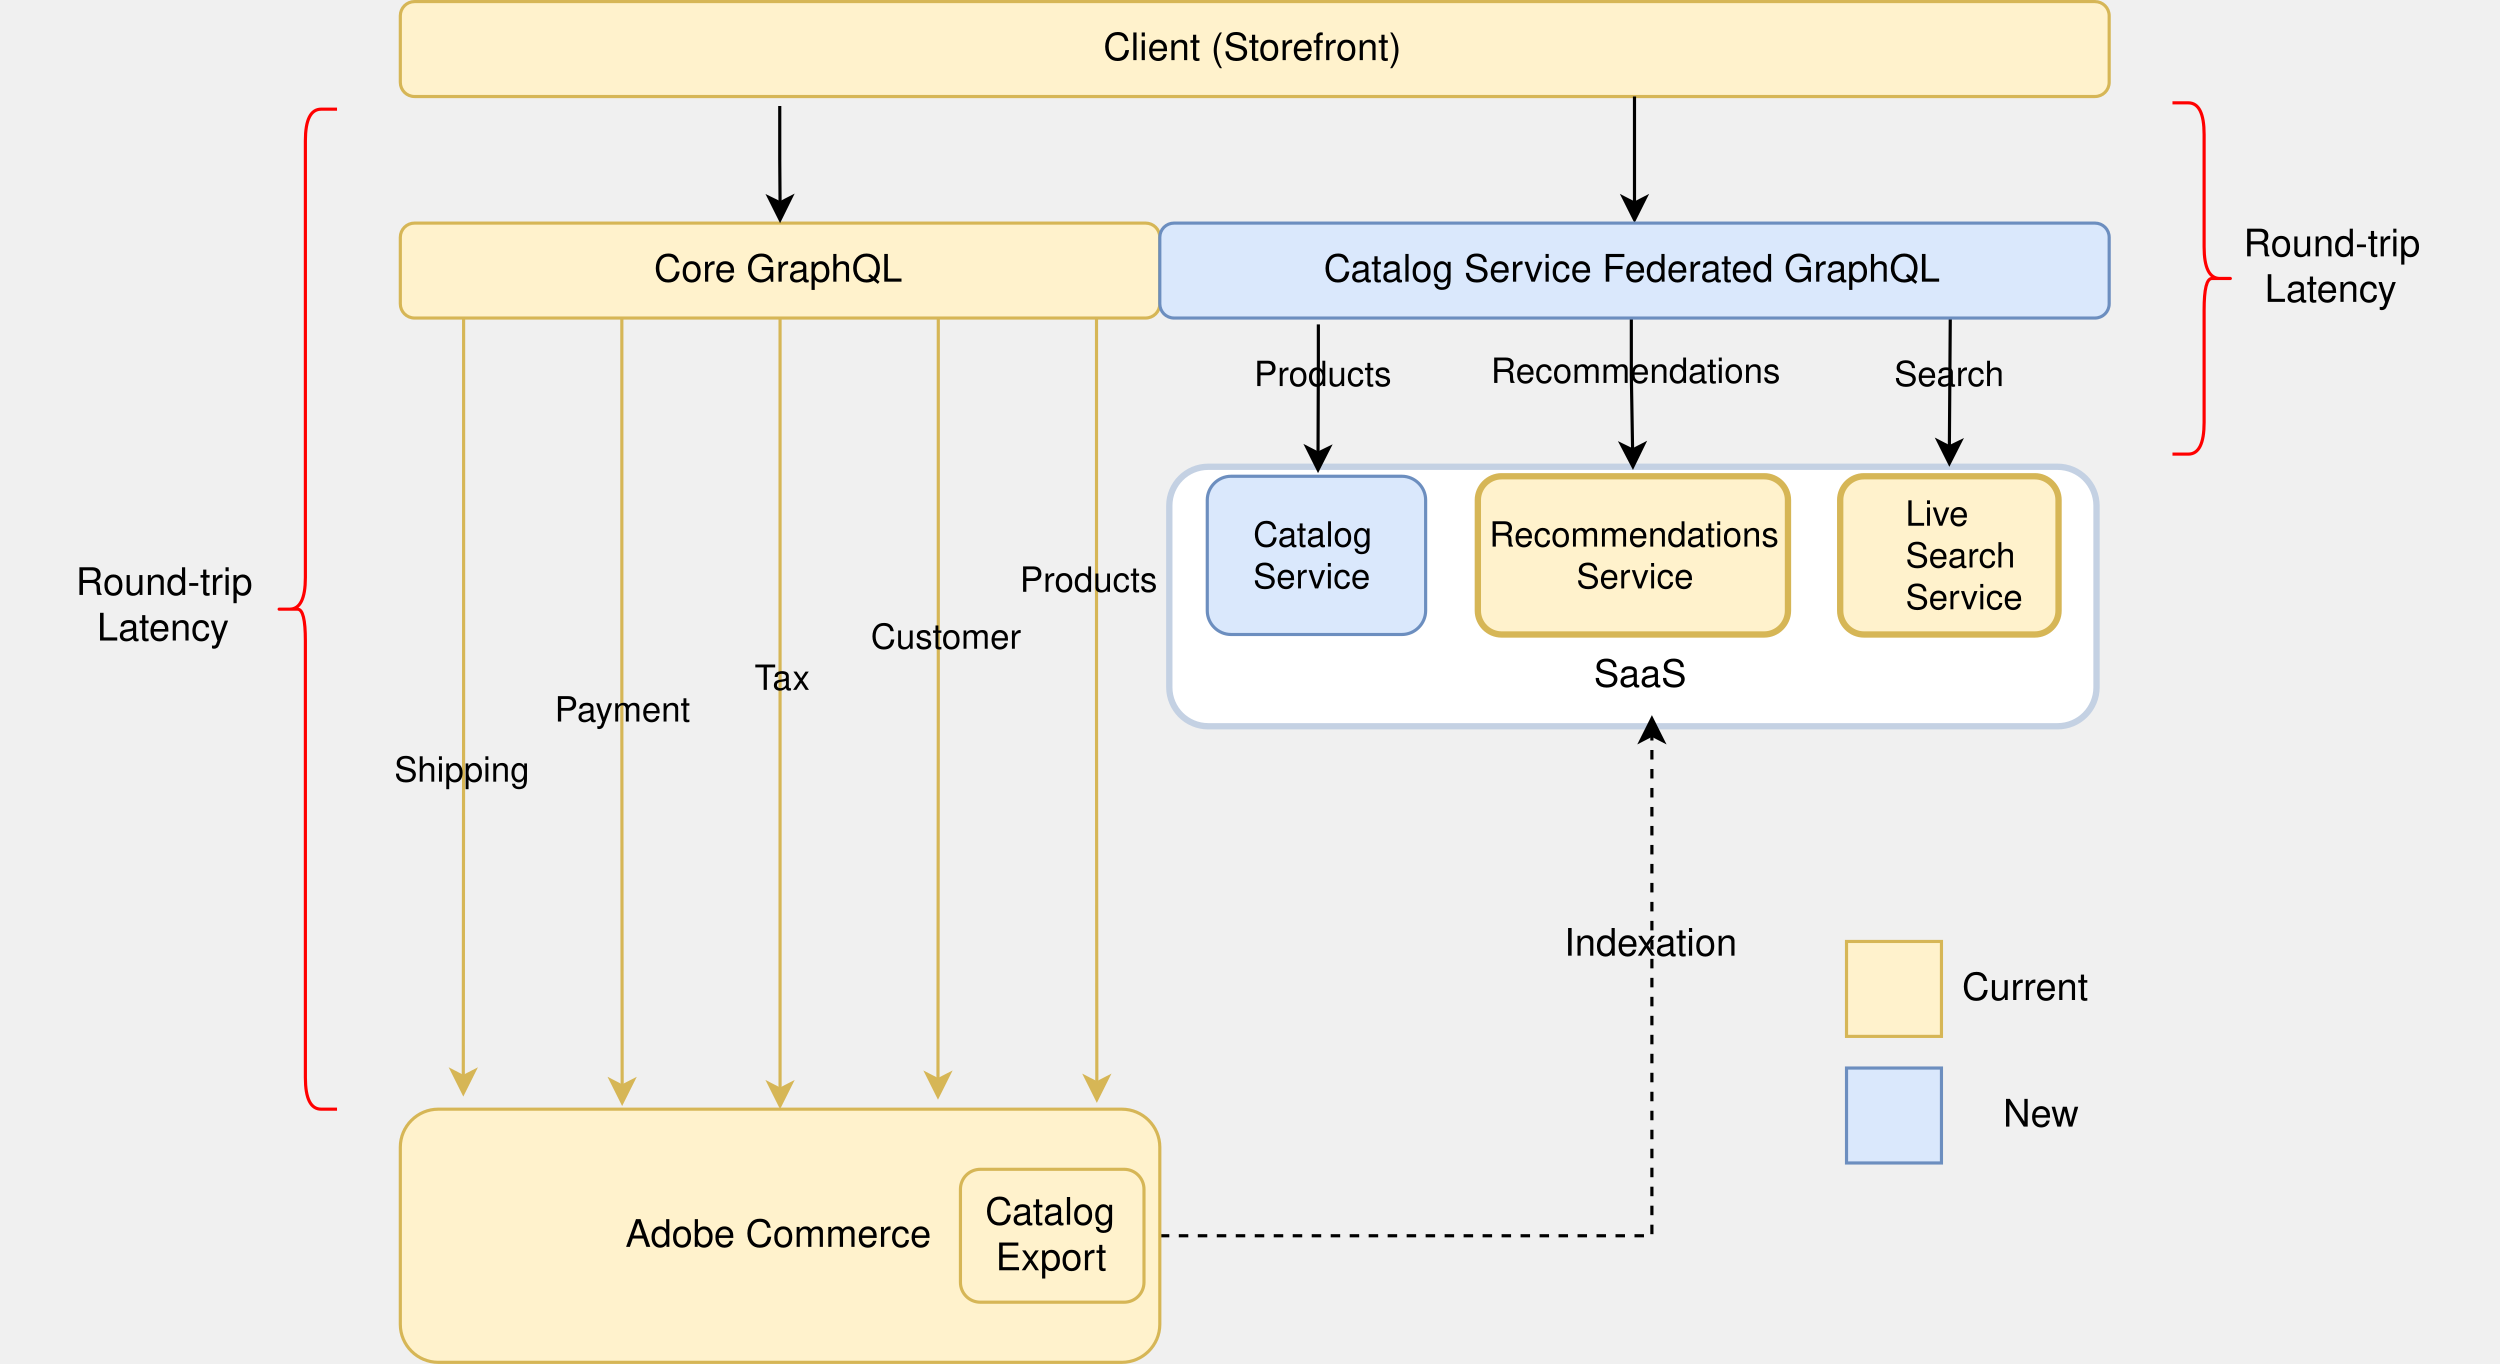
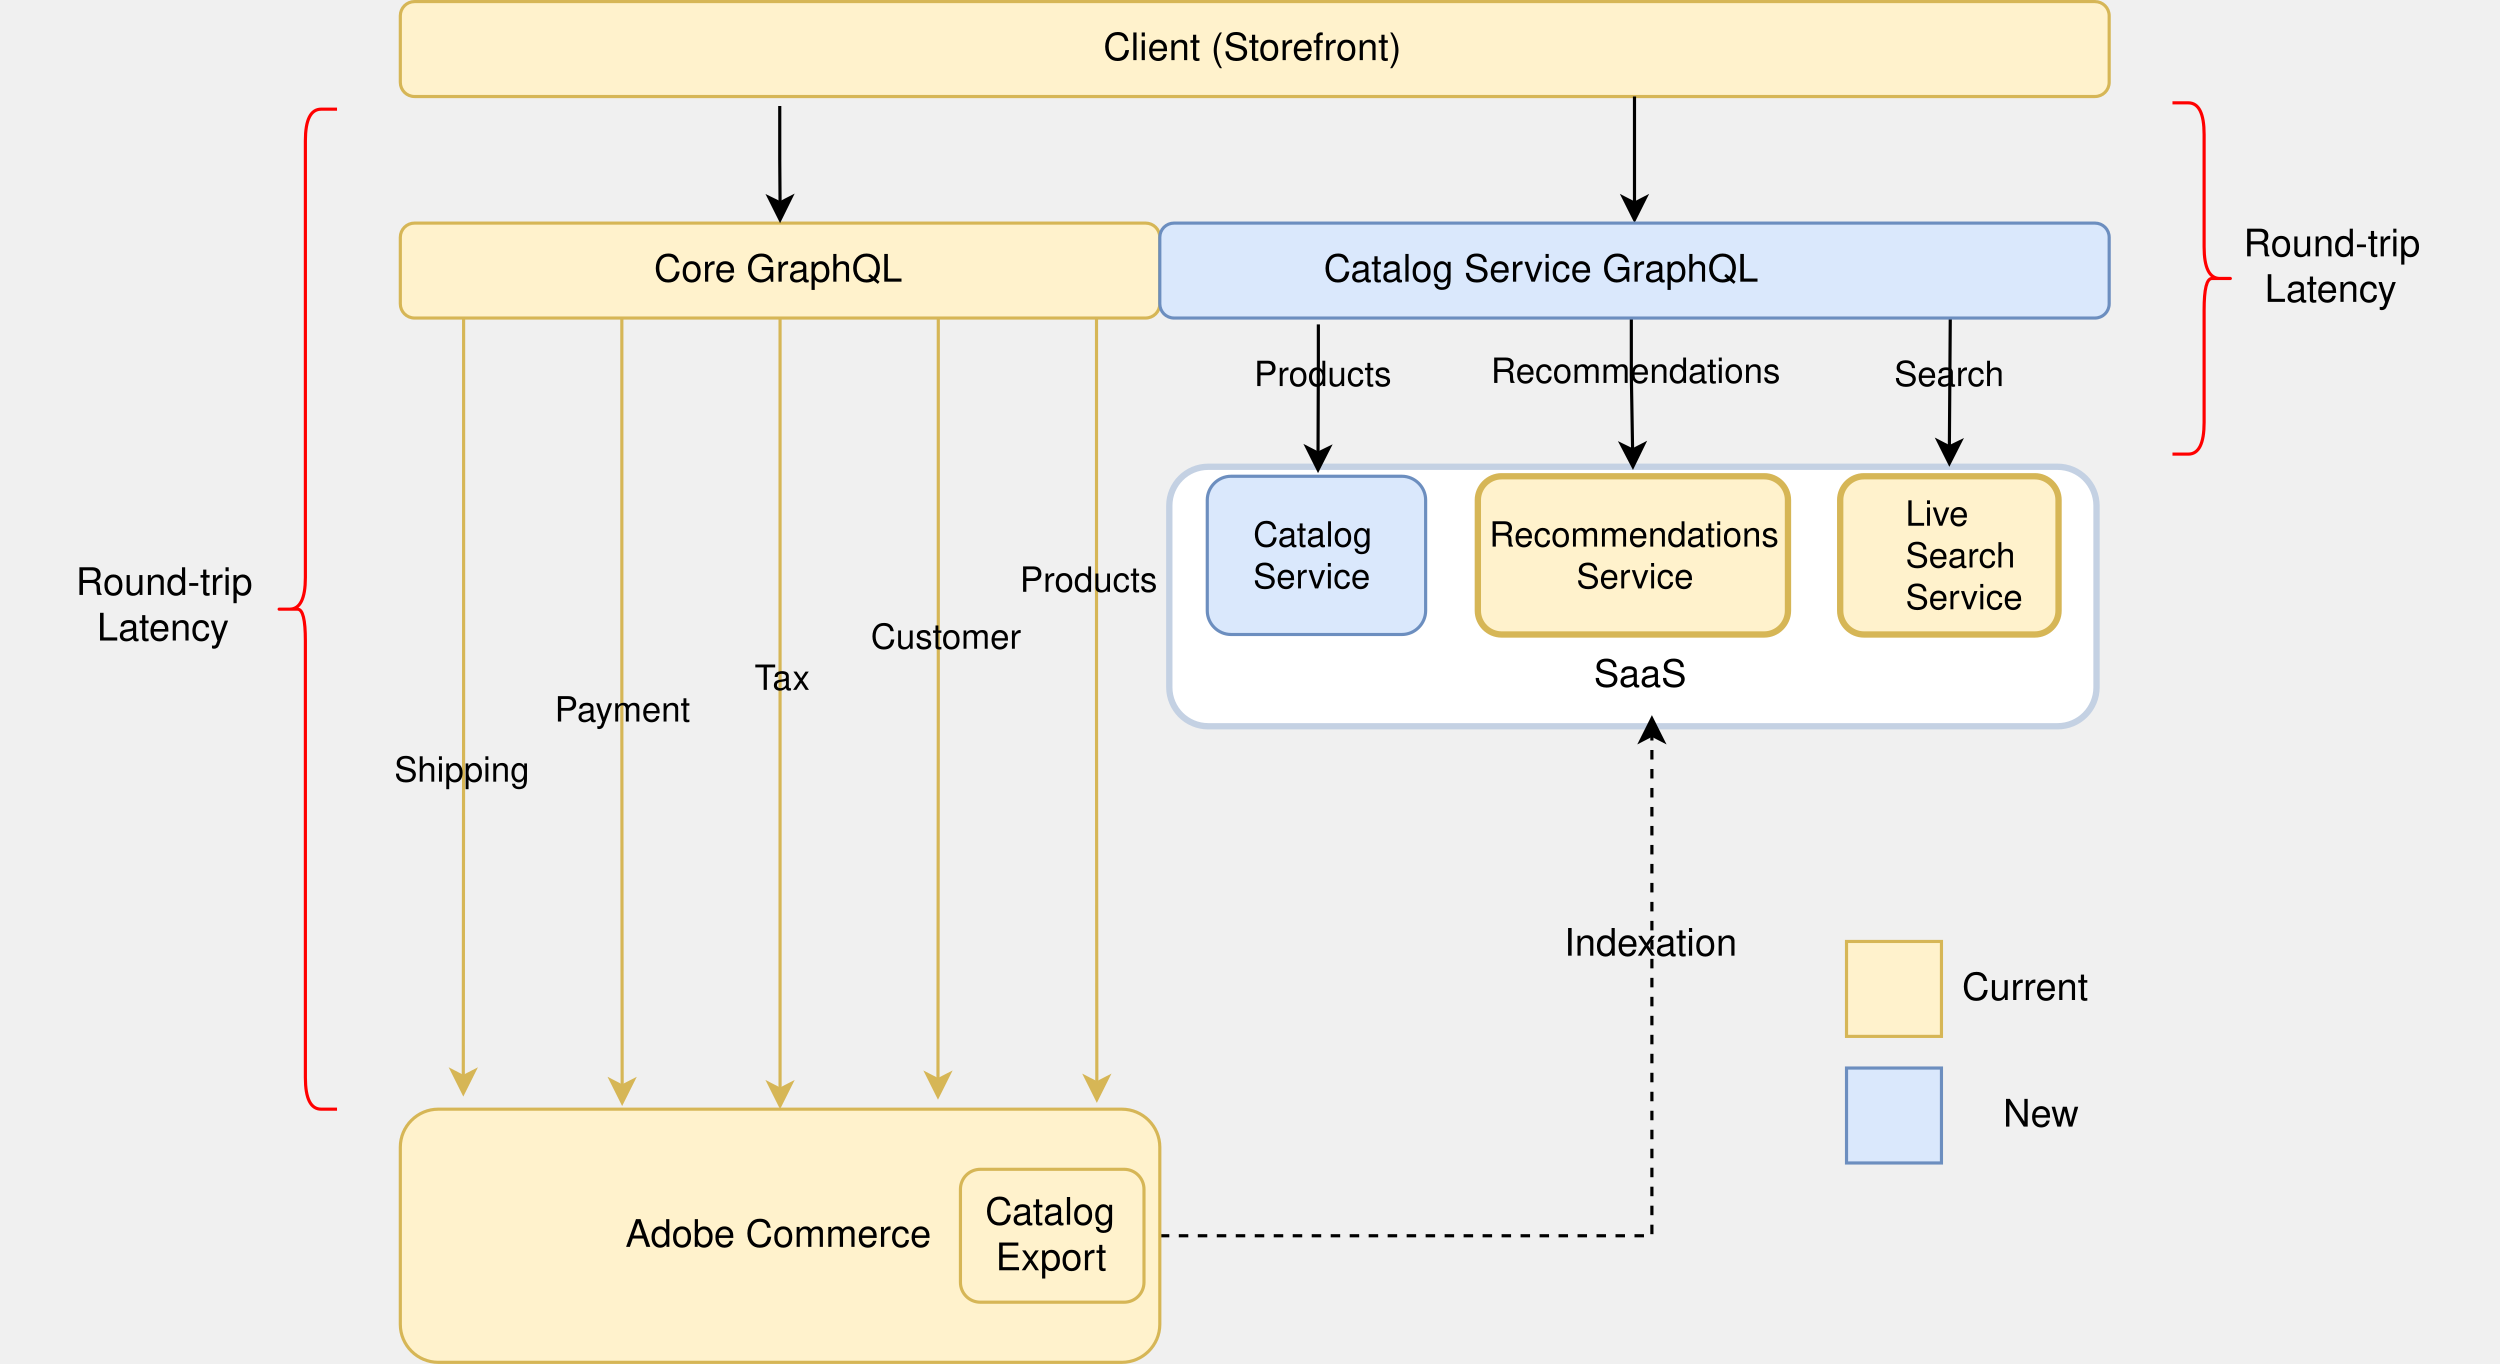
<svg xmlns="http://www.w3.org/2000/svg" version="1.1" id="Layer_1" x="0px" y="0px" viewBox="0 0 790 431" style="enable-background:new 0 0 790 431;" xml:space="preserve">
  <style type="text/css">
	.st0{fill:#FFFFFF;stroke:#C4D1E3;stroke-width:2;}
	.st1{fill:none;stroke:#D6B656;stroke-miterlimit:10;}
	.st2{fill:#D6B656;stroke:#D6B656;stroke-miterlimit:10;}
	.st3{font-family:'Helvetica';}
	.st4{font-size:11px;}
	.st5{fill:#FFF2CC;stroke:#D6B656;}
	.st6{font-size:12px;}
	.st7{fill:none;stroke:#000000;stroke-miterlimit:10;stroke-dasharray:3,3;}
	.st8{stroke:#000000;stroke-miterlimit:10;}
	.st9{fill:none;stroke:#000000;stroke-miterlimit:10;}
	.st10{fill:#DAE8FC;stroke:#6C8EBF;}
	.st11{enable-background:new    ;}
	.st12{fill:none;stroke:#FF0000;stroke-miterlimit:10;}
	.st13{fill:none;}
	.st14{fill:#FFF2CC;stroke:#D6B656;stroke-width:2;}
</style>
  <g>
    <path pointer-events="all" class="st0" d="M381.8,147.5h268.4c6.8,0,12.3,5.5,12.3,12.3v57.4c0,6.8-5.5,12.3-12.3,12.3H381.8   c-6.8,0-12.3-5.5-12.3-12.3v-57.4C369.5,153,375,147.5,381.8,147.5z" />
    <path pointer-events="stroke" class="st1" d="M246.5,100.5v243.6" />
    <path pointer-events="all" class="st2" d="M246.5,349.4l-3.5-7l3.5,1.8l3.5-1.8L246.5,349.4z" />
    <g transform="translate(-0.5 -0.5)">
      <text transform="matrix(1 0 0 1 238.9412 218.5)" class="st3 st4">Tax</text>
    </g>
    <path pointer-events="all" class="st5" d="M131,70.5h231c2.5,0,4.5,2,4.5,4.5v21c0,2.5-2,4.5-4.5,4.5H131c-2.5,0-4.5-2-4.5-4.5V75   C126.5,72.5,128.5,70.5,131,70.5z" />
    <g transform="translate(-0.5 -0.5)">
      <text transform="matrix(1 0 0 1 207.1484 89.5)" class="st3 st6">Core GraphQL</text>
    </g>
    <path pointer-events="stroke" class="st7" d="M366.5,390.5H522V232.4" />
    <path pointer-events="all" class="st8" d="M522,227.1l3.5,7l-3.5-1.8l-3.5,1.8L522,227.1z" />
    <g transform="translate(-0.5 -0.5)">
      <text transform="matrix(1 0 0 1 494.8115 302.5)" class="st3 st6">Indexation</text>
    </g>
    <path pointer-events="all" class="st5" d="M138.5,350.5h216c6.6,0,12,5.4,12,12v56c0,6.6-5.4,12-12,12h-216c-6.6,0-12-5.4-12-12   v-56C126.5,355.9,131.9,350.5,138.5,350.5z" />
    <g transform="translate(-0.5 -0.5)">
      <text transform="matrix(1 0 0 1 198.1455 394.5)" class="st3 st6">Adobe Commerce</text>
    </g>
    <path pointer-events="stroke" class="st1" d="M296.5,100.5v125l-0.1,115.7" />
    <path pointer-events="all" class="st2" d="M296.4,346.4l-3.5-7l3.5,1.8l3.5-1.8L296.4,346.4z" />
    <g transform="translate(-0.5 -0.5)">
      <text transform="matrix(1 0 0 1 275.6604 205.5)" class="st3 st4">Customer</text>
    </g>
    <path pointer-events="stroke" class="st1" d="M146.5,100.5v125l-0.1,114.6" />
    <path pointer-events="all" class="st2" d="M146.4,345.4l-3.5-7l3.5,1.8l3.5-1.8L146.4,345.4z" />
    <g transform="translate(-0.5 -0.5)">
      <text transform="matrix(1 0 0 1 125.0935 247.5)" class="st3 st4">Shipping</text>
    </g>
    <path pointer-events="stroke" class="st1" d="M196.5,100.5v125l0.1,117.7" />
    <path pointer-events="all" class="st2" d="M196.6,348.4l-3.5-7l3.5,1.8l3.5-1.8L196.6,348.4z" />
    <g transform="translate(-0.5 -0.5)">
      <text transform="matrix(1 0 0 1 175.7954 228.5)" class="st3 st4">Payment</text>
    </g>
    <path pointer-events="stroke" class="st1" d="M346.5,100.5v125l0.1,116.6" />
    <path pointer-events="all" class="st2" d="M346.6,347.4l-3.5-7l3.5,1.8l3.5-1.8L346.6,347.4z" />
    <g transform="translate(-0.5 -0.5)">
      <text transform="matrix(1 0 0 1 322.7954 187.5)" class="st3 st4">Products</text>
    </g>
    <path pointer-events="stroke" class="st9" d="M246.4,33.5l0,17l0.1,13.6" />
    <path pointer-events="all" class="st8" d="M246.5,69.4l-3.5-7l3.5,1.7l3.5-1.8L246.5,69.4z" />
    <path pointer-events="all" class="st5" d="M131,0.5h531c2.5,0,4.5,2,4.5,4.5v21c0,2.5-2,4.5-4.5,4.5H131c-2.5,0-4.5-2-4.5-4.5V5   C126.5,2.5,128.5,0.5,131,0.5z" />
    <g transform="translate(-0.5 -0.5)">
      <text transform="matrix(1 0 0 1 349.1504 19.5)" class="st3 st6">Client (Storefront)</text>
    </g>
    <path pointer-events="stroke" class="st9" d="M416.6,102.5v12l-0.1,28.6" />
    <path pointer-events="all" class="st8" d="M416.5,148.4l-3.5-7l3.5,1.8l3.5-1.7L416.5,148.4z" />
    <g transform="translate(-0.5 -0.5)">
      <text transform="matrix(1 0 0 1 396.7954 122.5)" class="st3 st4">Products</text>
    </g>
    <path pointer-events="stroke" class="st9" d="M516.5,30.5v33.6" />
    <path pointer-events="all" class="st8" d="M516.5,69.4l-3.5-7l3.5,1.8l3.5-1.8L516.5,69.4z" />
    <path pointer-events="all" class="st10" d="M389,150.5h54c4.1,0,7.5,3.4,7.5,7.5v35c0,4.1-3.4,7.5-7.5,7.5h-54   c-4.1,0-7.5-3.4-7.5-7.5v-35C381.5,153.9,384.9,150.5,389,150.5z" />
    <g transform="translate(-0.5 -0.5)">
      <text transform="matrix(1 0 0 1 396.5 173.2305)" class="st11">
        <tspan x="0" y="0" class="st3 st4">Catalog </tspan>
        <tspan x="0" y="13.2" class="st3 st4">Service</tspan>
      </text>
    </g>
    <path pointer-events="all" class="st12" d="M106.5,34.5h-5c-3.3,0-5,3.3-5,10v138c0,6.7-1.7,10-5,10H89c-1.7,0-0.8,0,2.5,0H94   c1.7,0,2.5,3.3,2.5,10v138c0,6.7,1.7,10,5,10h5" />
    <rect x="1.5" y="173" pointer-events="all" class="st13" width="66" height="32" />
    <g transform="translate(-0.5 -0.5)">
      <text transform="matrix(1 0 0 1 24.4854 188.5)" class="st11">
        <tspan x="0" y="0" class="st3 st6">Round-trip </tspan>
        <tspan x="0" y="14.4" class="st3 st6">  Latency</tspan>
      </text>
    </g>
    <path pointer-events="all" class="st14" d="M589,150.5h54c4.1,0,7.5,3.4,7.5,7.5v35c0,4.1-3.4,7.5-7.5,7.5h-54   c-4.1,0-7.5-3.4-7.5-7.5v-35C581.5,153.9,584.9,150.5,589,150.5z" />
    <g transform="translate(-0.5 -0.5)">
      <text transform="matrix(1 0 0 1 602.6621 166.6299)" class="st11">
        <tspan x="0" y="0" class="st3 st4">Live </tspan>
        <tspan x="0" y="13.2" class="st3 st4">Search </tspan>
        <tspan x="0" y="26.4" class="st3 st4">Service</tspan>
      </text>
    </g>
    <path pointer-events="all" class="st14" d="M474.5,150.5h83c4.1,0,7.5,3.4,7.5,7.5v35c0,4.1-3.4,7.5-7.5,7.5h-83   c-4.1,0-7.5-3.4-7.5-7.5v-35C467,153.9,470.4,150.5,474.5,150.5z" />
    <g transform="translate(-0.5 -0.5)">
      <text transform="matrix(1 0 0 1 471.144 173.2305)" class="st11">
        <tspan x="0" y="0" class="st3 st4">Recommendations </tspan>
        <tspan x="27.5" y="13.2" class="st3 st4">Service</tspan>
      </text>
    </g>
    <path pointer-events="stroke" class="st9" d="M515.5,100.5l0,18l0.4,23.6" />
    <path pointer-events="all" class="st8" d="M516,147.4l-3.6-6.9l3.5,1.7l3.5-1.8L516,147.4z" />
    <g transform="translate(-0.5 -0.5)">
      <text transform="matrix(1 0 0 1 471.6443 121.5)" class="st3 st4">Recommendations</text>
    </g>
    <rect x="499" y="205" pointer-events="all" class="st13" width="43" height="18" />
    <g transform="translate(-0.5 -0.5)">
      <text transform="matrix(1 0 0 1 504.1553 217.5)" class="st3 st6">SaaS </text>
    </g>
    <path pointer-events="all" class="st12" d="M686.5,32.5h5c3.3,0,5,3.3,5,10V78c0,6.7,1.7,10,5,10h2.5c1.7,0,0.8,0-2.5,0H699   c-1.7,0-2.5,3.3-2.5,10v35.5c0,6.7-1.7,10-5,10h-5" />
    <rect x="724.5" y="72" pointer-events="all" class="st13" width="66" height="32" />
    <g transform="translate(-0.5 -0.5)">
      <text transform="matrix(1 0 0 1 709.4854 81.5)" class="st11">
        <tspan x="0" y="0" class="st3 st6">Round-trip </tspan>
        <tspan x="0" y="14.4" class="st3 st6">  Latency</tspan>
      </text>
    </g>
    <rect x="583.5" y="297.5" pointer-events="all" class="st5" width="30" height="30" />
    <rect x="583.5" y="337.5" pointer-events="all" class="st10" width="30" height="30" />
    <rect x="610.5" y="302.5" pointer-events="all" class="st13" width="60" height="20" />
    <g transform="translate(-0.5 -0.5)">
      <text transform="matrix(1 0 0 1 620.4932 316.5)" class="st3 st6">Current</text>
    </g>
    <rect x="625" y="342.5" pointer-events="all" class="st13" width="40" height="20" />
    <g transform="translate(-0.5 -0.5)">
      <text transform="matrix(1 0 0 1 633.4971 356.5)" class="st3 st6">New</text>
    </g>
    <path pointer-events="all" class="st5" d="M309.8,369.5h45.4c3.5,0,6.3,2.8,6.3,6.3v29.4c0,3.5-2.8,6.3-6.3,6.3h-45.4   c-3.5,0-6.3-2.8-6.3-6.3v-29.4C303.5,372.3,306.3,369.5,309.8,369.5z" />
    <g transform="translate(-0.5 -0.5)">
      <text transform="matrix(1 0 0 1 311.8184 387.5)" class="st11">
        <tspan x="0" y="0" class="st3 st6">Catalog </tspan>
        <tspan x="0" y="14.4" class="st3 st6"> Export</tspan>
      </text>
    </g>
    <path pointer-events="stroke" class="st9" d="M616.3,98.7l-0.3,42.4" />
    <path pointer-events="all" class="st8" d="M616,146.4l-3.5-7l3.5,1.8l3.5-1.7L616,146.4z" />
    <g transform="translate(-0.5 -0.5)">
      <text transform="matrix(1 0 0 1 599.0735 122.5)" class="st3 st4">Search</text>
    </g>
    <path pointer-events="all" class="st10" d="M371,70.5h291c2.5,0,4.5,2,4.5,4.5v21c0,2.5-2,4.5-4.5,4.5H371c-2.5,0-4.5-2-4.5-4.5V75   C366.5,72.5,368.5,70.5,371,70.5z" />
    <g transform="translate(-0.5 -0.5)">
-       <text transform="matrix(1 0 0 1 418.7803 89.5)" class="st3 st6">Catalog Service Federated GraphQL</text>
+       <text transform="matrix(1 0 0 1 418.7803 89.5)" class="st3 st6">Catalog Service GraphQL</text>
    </g>
  </g>
</svg>
